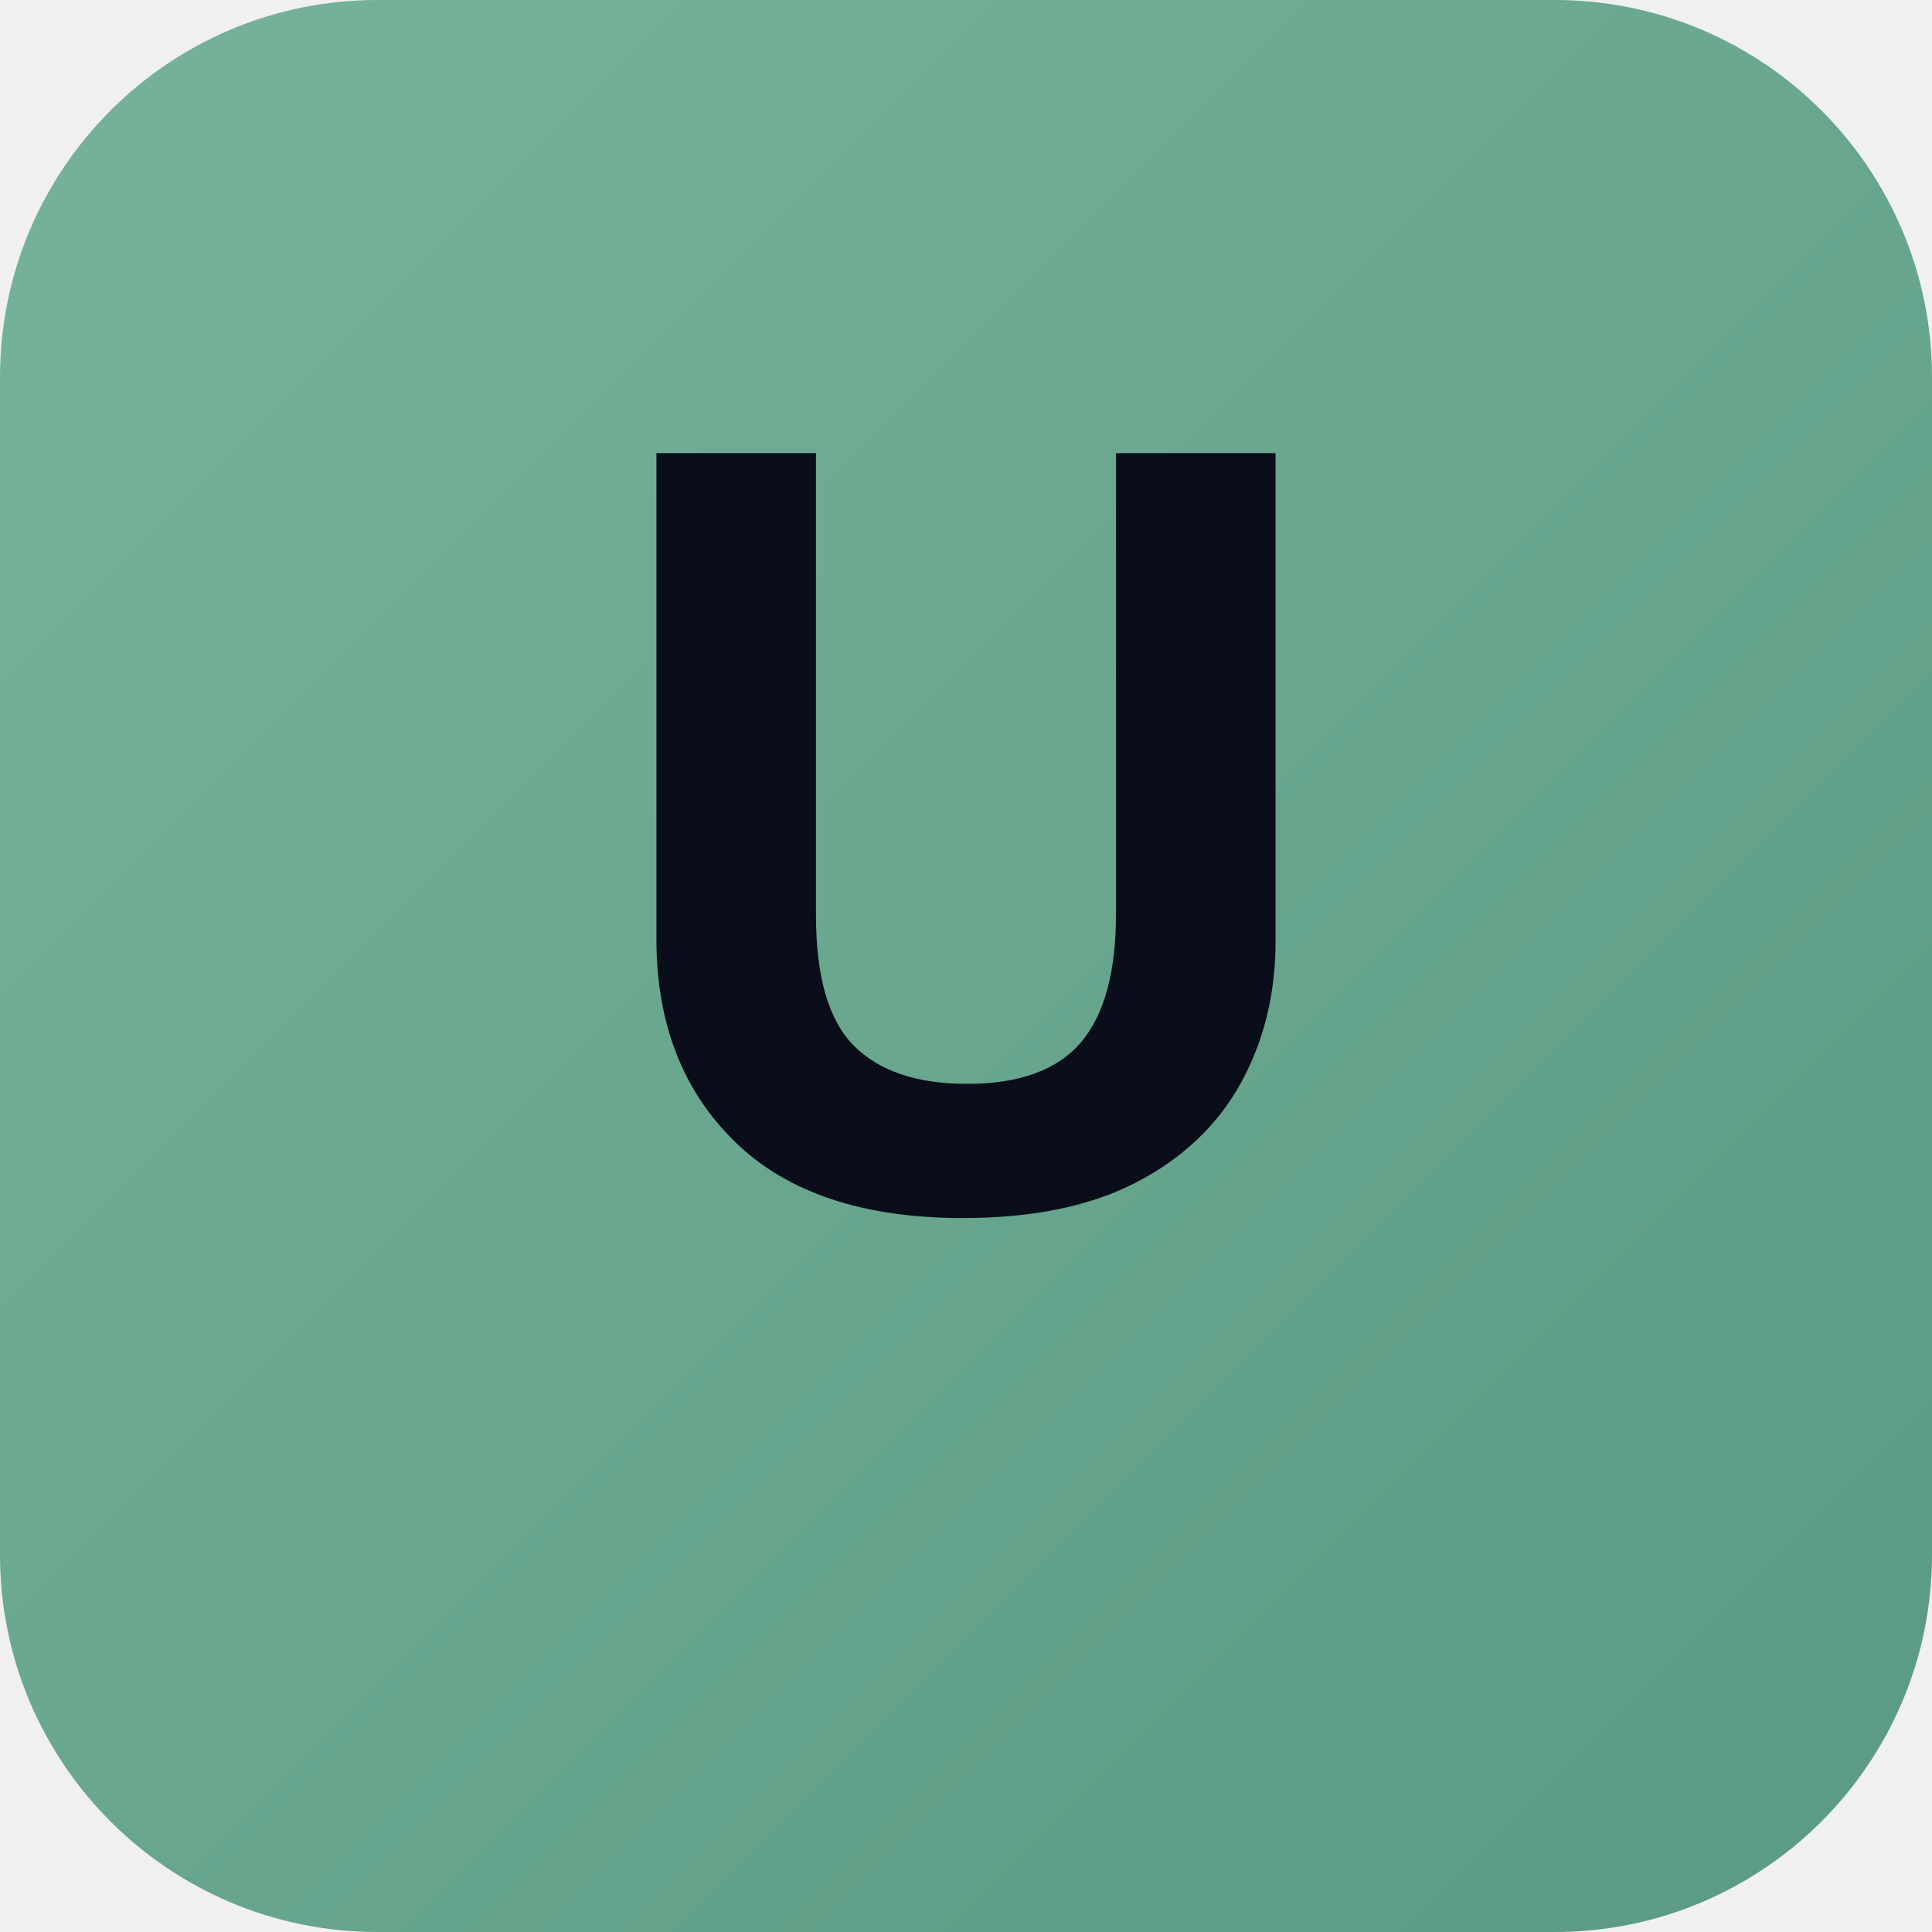
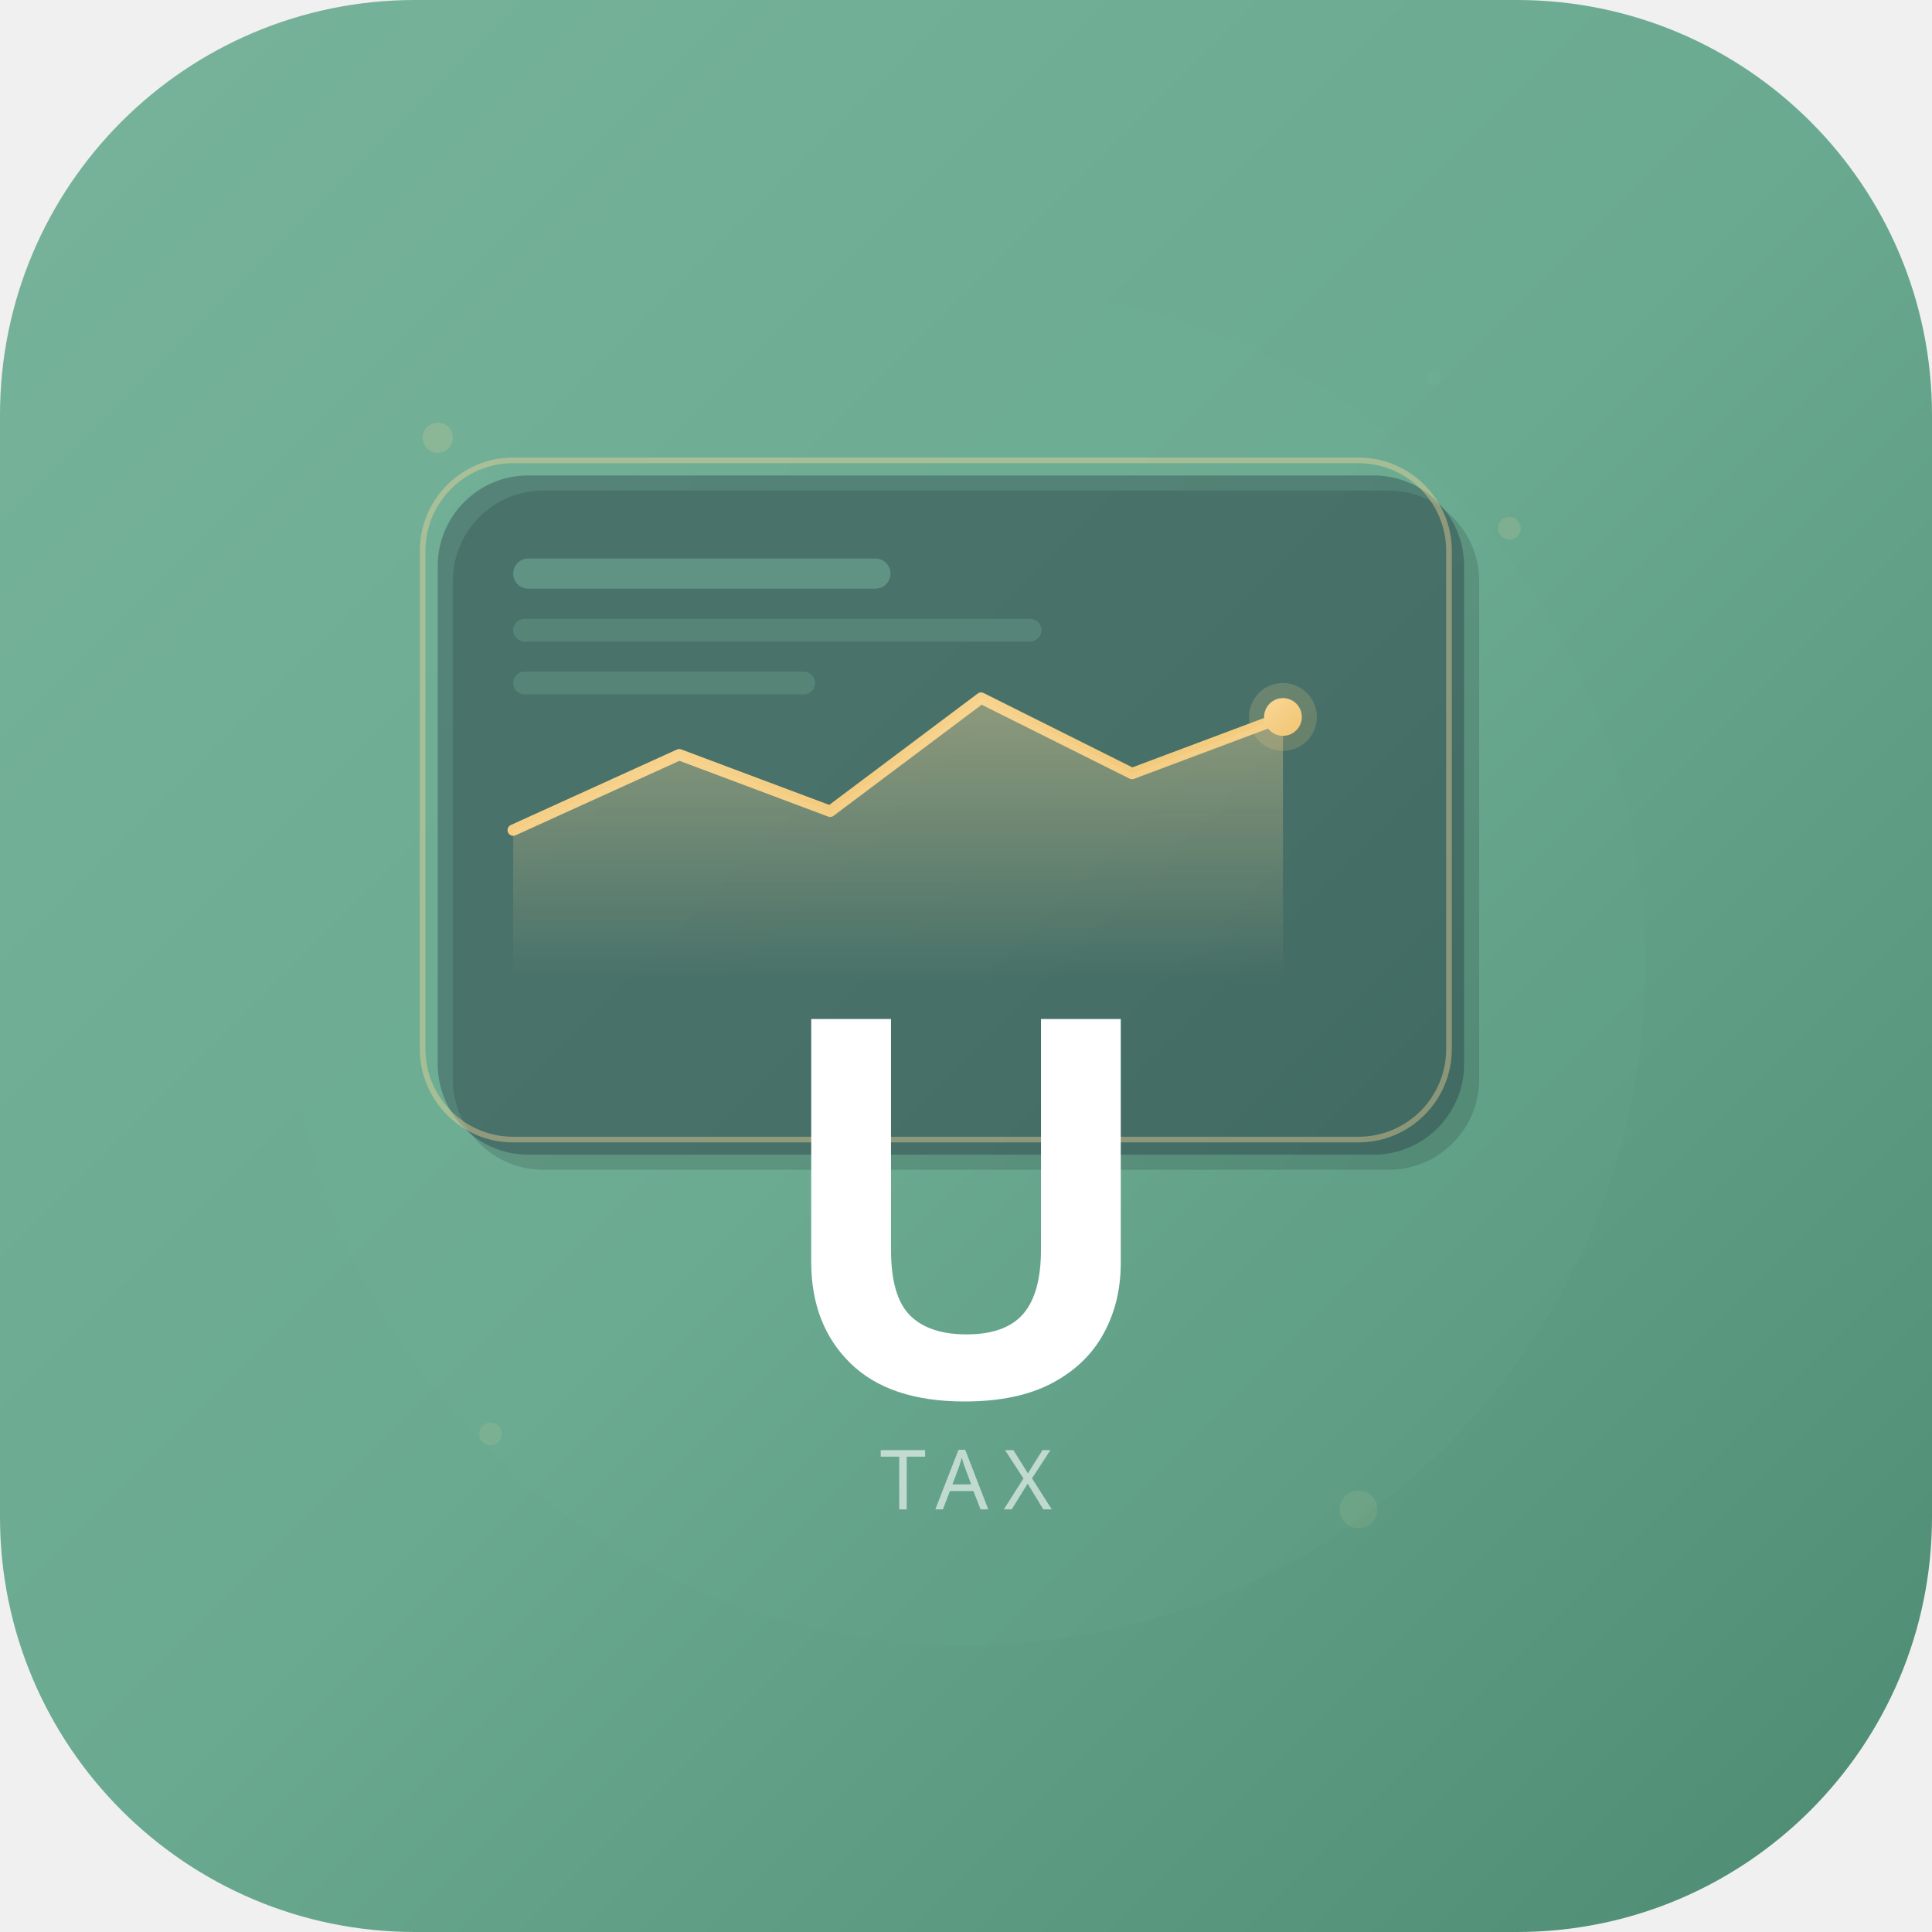
<svg xmlns="http://www.w3.org/2000/svg" viewBox="0 0 512 512">
  <defs>
    <linearGradient id="bg" x1="0" y1="0" x2="1" y2="1">
      <stop offset="0%" stop-color="#77b39b" />
-       <stop offset="100%" stop-color="#5a9a82" />
+       <stop offset="50%" stop-color="#6aaa90" />
+       <stop offset="100%" stop-color="#4d8a72" />
+     </linearGradient>
+     <linearGradient id="gold" x1="0" y1="0" x2="1" y2="1">
+       <stop offset="0%" stop-color="#f9d898" />
+       <stop offset="100%" stop-color="#f0c470" />
+     </linearGradient>
+     <linearGradient id="chart" x1="0" y1="1" x2="0" y2="0">
+       <stop offset="0%" stop-color="#f9d898" stop-opacity="0" />
+       <stop offset="100%" stop-color="#f9d898" stop-opacity="0.4" />
    </linearGradient>
  </defs>
-   <rect width="512" height="512" rx="100" fill="url(#bg)" />
-   <text x="256" y="320" text-anchor="middle" fill="#0a0e1a" font-size="280" font-weight="800" font-family="system-ui, sans-serif">U</text>
+   <rect width="512" height="512" rx="110" fill="url(#bg)" />
+   <circle cx="256" cy="256" r="180" fill="#77b39b" opacity="0.08" />
+   <rect x="120" y="130" width="272" height="180" rx="24" fill="#0a0e1a" opacity="0.15" />
+   <rect x="116" y="126" width="272" height="180" rx="24" fill="#131d33" opacity="0.3" />
+   <rect x="112" y="122" width="272" height="180" rx="24" fill="none" stroke="#f9d898" stroke-width="1.5" opacity="0.4" />
+   <rect x="136" y="148" width="100" height="8" rx="4" fill="#77b39b" opacity="0.5" />
+   <rect x="136" y="164" width="140" height="6" rx="3" fill="#77b39b" opacity="0.3" />
+   <rect x="136" y="178" width="80" height="6" rx="3" fill="#77b39b" opacity="0.3" />
+   <path d="M136 220 L180 200 L220 215 L260 185 L300 205 L340 190" stroke="url(#gold)" stroke-width="3" fill="none" stroke-linecap="round" stroke-linejoin="round" />
+   <path d="M136 220 L180 200 L220 215 L260 185 L300 205 L340 190 L340 260 L136 260 Z" fill="url(#chart)" />
+   <circle cx="340" cy="190" r="5" fill="url(#gold)" />
+   <circle cx="340" cy="190" r="9" fill="url(#gold)" opacity="0.2" />
+   <text x="256" y="370" text-anchor="middle" fill="white" font-size="140" font-weight="800" font-family="system-ui, sans-serif" letter-spacing="-2">U</text>
+   <text x="256" y="400" text-anchor="middle" fill="white" font-size="22" font-weight="500" font-family="system-ui, sans-serif" opacity="0.6" letter-spacing="4">ТАХ</text>
+   <circle cx="116" cy="116" r="4" fill="#f9d898" opacity="0.2" />
+   <circle cx="400" cy="140" r="3" fill="#f9d898" opacity="0.15" />
+   <circle cx="360" cy="400" r="5" fill="#f9d898" opacity="0.1" />
+   <circle cx="130" cy="380" r="3" fill="#f9d898" opacity="0.12" />
+   <circle cx="380" cy="100" r="2" fill="#77b39b" opacity="0.15" />
</svg>
